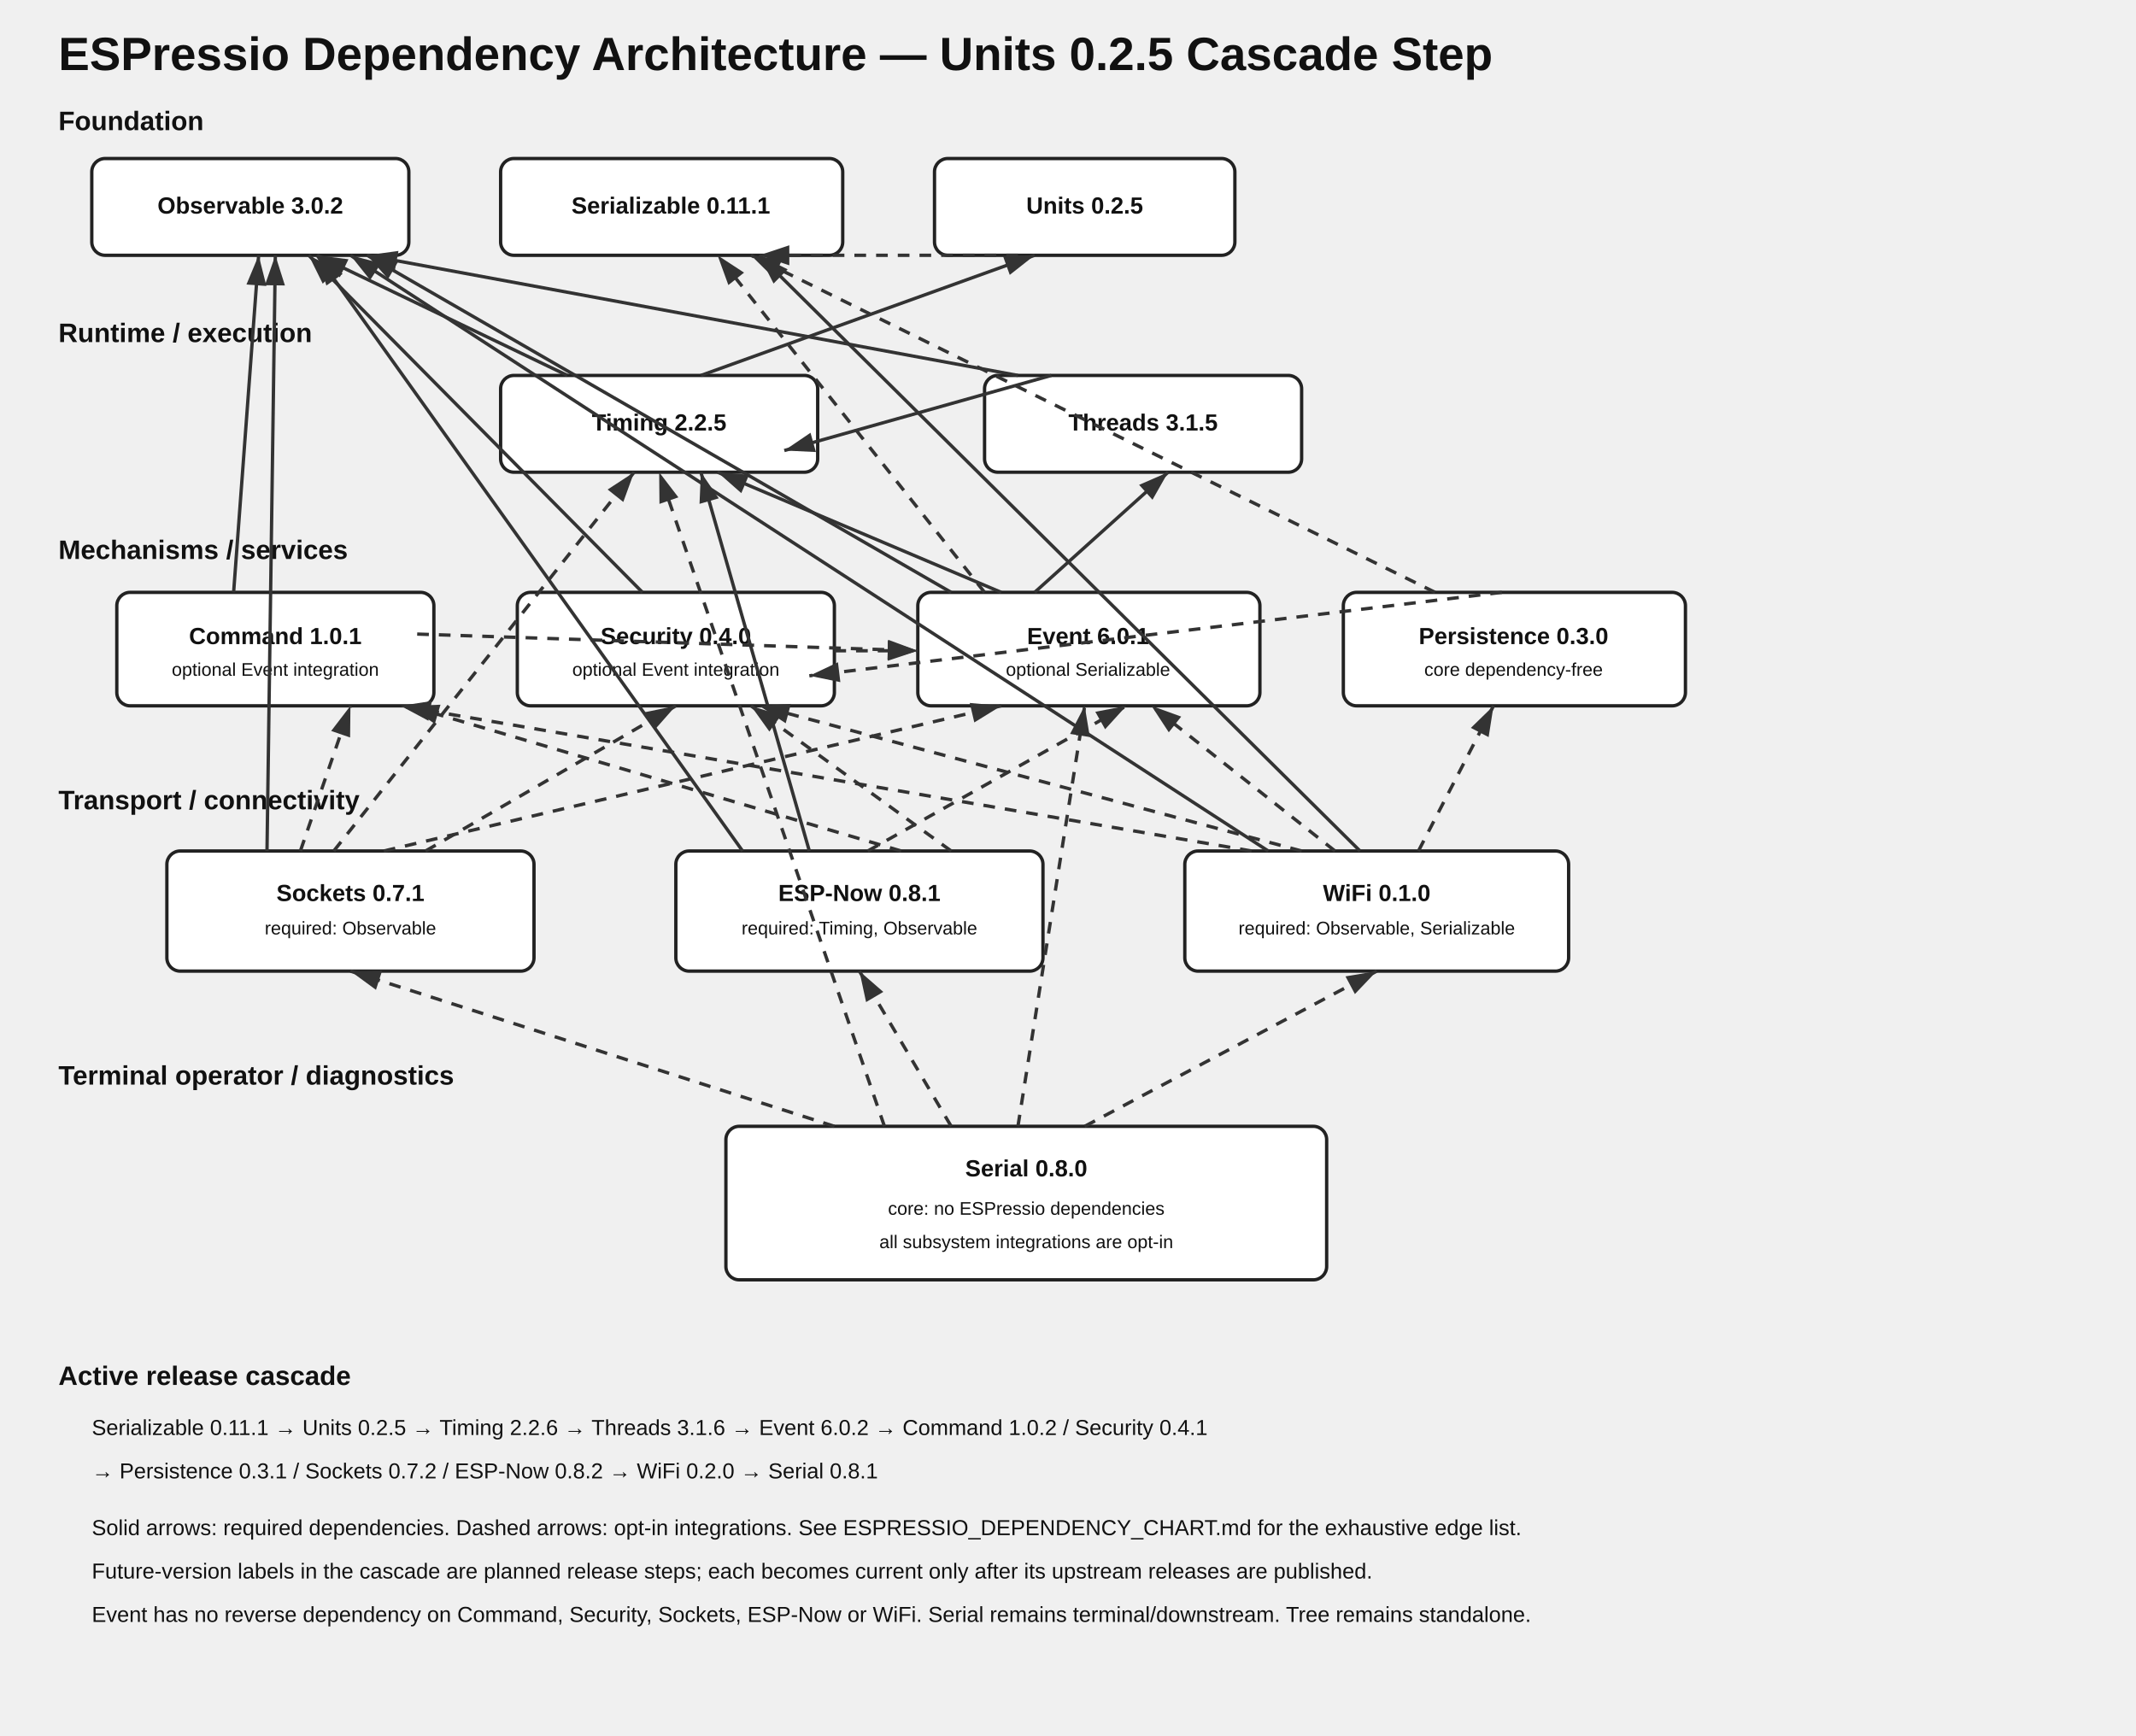
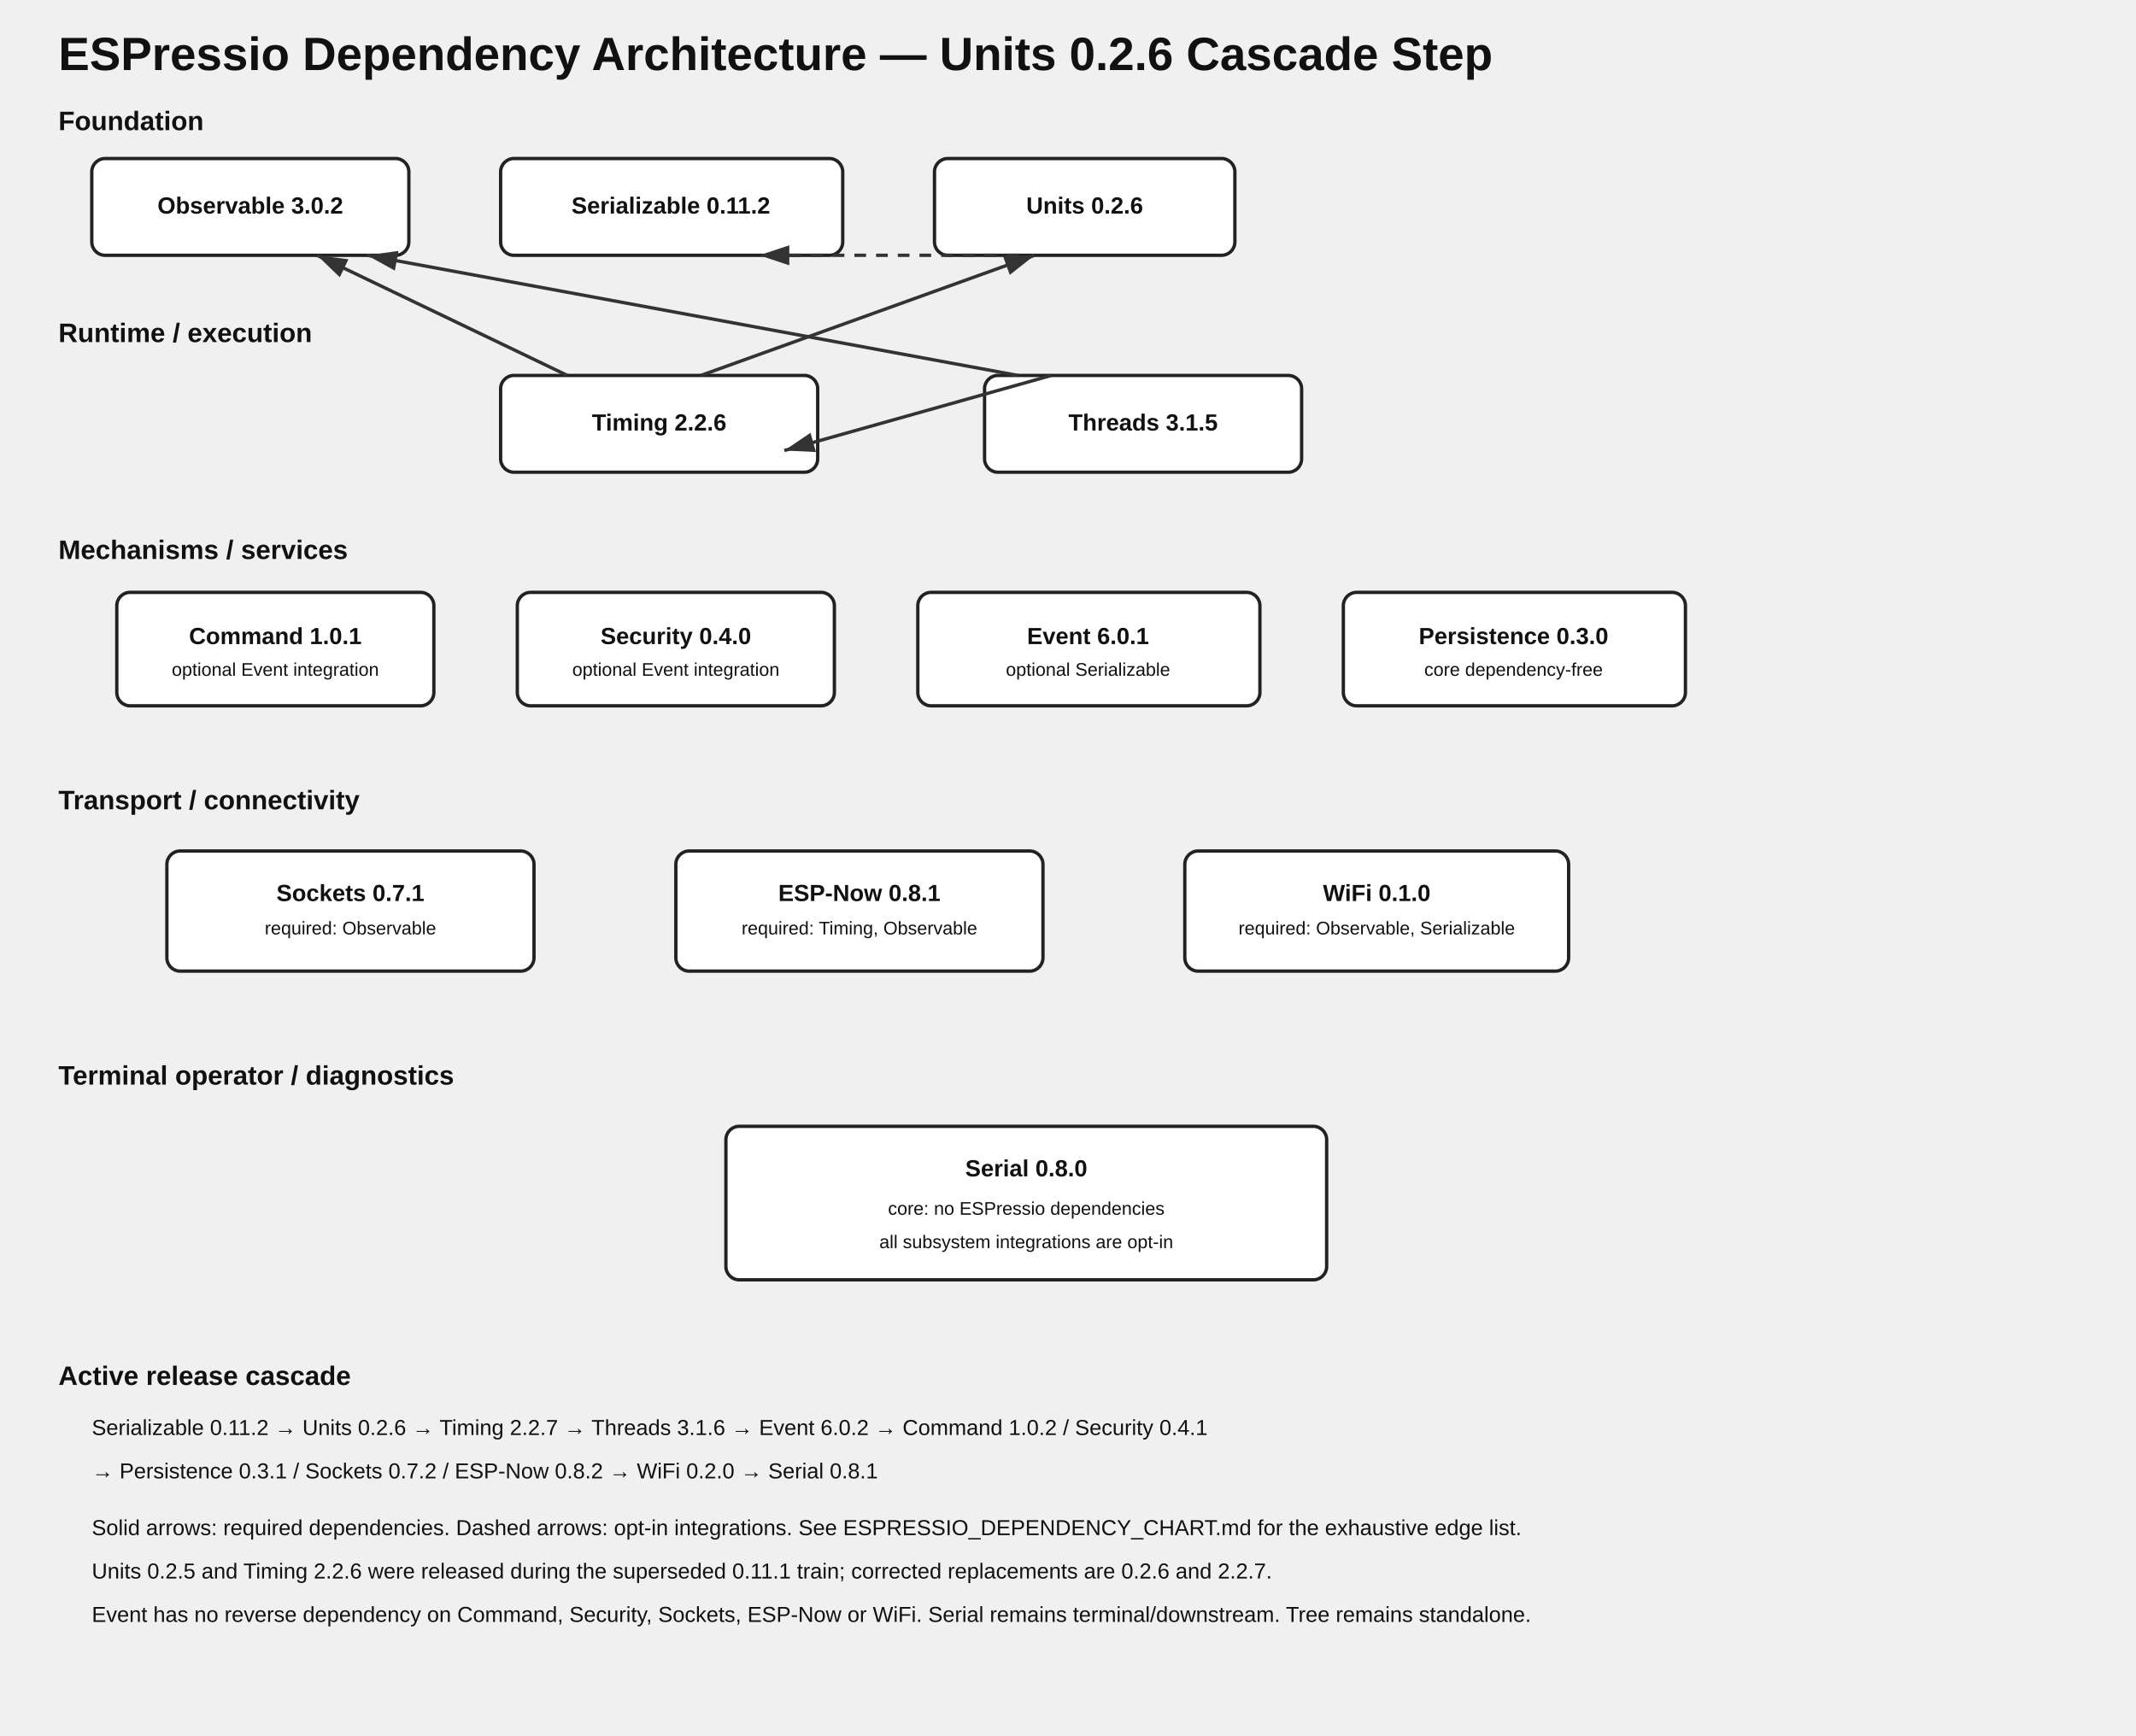
<svg xmlns="http://www.w3.org/2000/svg" width="1280" height="1040" viewBox="0 0 1280 1040">
  <style>
    text{font-family:Arial,sans-serif;fill:#111}.title{font-size:28px;font-weight:700}.section{font-size:16px;font-weight:700}.node{fill:#fff;stroke:#222;stroke-width:2}.label{font-size:14px;font-weight:600;text-anchor:middle}.small{font-size:11px;text-anchor:middle}.note{font-size:13px}.edge{stroke:#333;stroke-width:2;fill:none;marker-end:url(#arrow)}.optional{stroke-dasharray:7 6}
  </style>
  <defs>
    <marker id="arrow" markerWidth="10" markerHeight="10" refX="9" refY="3" orient="auto">
      <path d="M0,0 L0,6 L9,3 z" fill="#333" />
    </marker>
  </defs>
-   <text class="title" x="35" y="42">ESPressio Dependency Architecture — Units 0.2.5 Cascade Step</text>
+   <text class="title" x="35" y="42">ESPressio Dependency Architecture — Units 0.2.6 Cascade Step</text>
  <text class="section" x="35" y="78">Foundation</text>
  <rect class="node" x="55" y="95" width="190" height="58" rx="8" />
  <text class="label" x="150" y="128">Observable 3.0.2</text>
  <rect class="node" x="300" y="95" width="205" height="58" rx="8" />
-   <text class="label" x="402" y="128">Serializable 0.11.1</text>
+   <text class="label" x="402" y="128">Serializable 0.11.2</text>
  <rect class="node" x="560" y="95" width="180" height="58" rx="8" />
-   <text class="label" x="650" y="128">Units 0.2.5</text>
+   <text class="label" x="650" y="128">Units 0.2.6</text>
  <path class="edge optional" d="M610 153 L455 153" />
  <text class="section" x="35" y="205">Runtime / execution</text>
  <rect class="node" x="300" y="225" width="190" height="58" rx="8" />
-   <text class="label" x="395" y="258">Timing 2.2.5</text>
+   <text class="label" x="395" y="258">Timing 2.2.6</text>
  <rect class="node" x="590" y="225" width="190" height="58" rx="8" />
  <text class="label" x="685" y="258">Threads 3.1.5</text>
  <path class="edge" d="M420 225 L620 153" />
  <path class="edge" d="M340 225 L190 153" />
  <path class="edge" d="M630 225 L470 270" />
  <path class="edge" d="M610 225 L220 153" />
  <text class="section" x="35" y="335">Mechanisms / services</text>
  <rect class="node" x="70" y="355" width="190" height="68" rx="8" />
  <text class="label" x="165" y="386">Command 1.0.1</text>
  <text class="small" x="165" y="405">optional Event integration</text>
  <rect class="node" x="310" y="355" width="190" height="68" rx="8" />
  <text class="label" x="405" y="386">Security 0.4.0</text>
  <text class="small" x="405" y="405">optional Event integration</text>
  <rect class="node" x="550" y="355" width="205" height="68" rx="8" />
  <text class="label" x="652" y="386">Event 6.0.1</text>
  <text class="small" x="652" y="405">optional Serializable</text>
  <rect class="node" x="805" y="355" width="205" height="68" rx="8" />
  <text class="label" x="907" y="386">Persistence 0.3.0</text>
  <text class="small" x="907" y="405">core dependency-free</text>
-   <path class="edge" d="M140 355 L155 153" />
-   <path class="edge optional" d="M250 380 L550 390" />
-   <path class="edge" d="M385 355 L185 153" />
-   <path class="edge optional" d="M500 390 L550 390" />
-   <path class="edge" d="M620 355 L700 283" />
-   <path class="edge" d="M600 355 L430 283" />
-   <path class="edge" d="M570 355 L220 153" />
-   <path class="edge optional" d="M590 355 L430 153" />
-   <path class="edge optional" d="M860 355 L450 153" />
-   <path class="edge optional" d="M900 355 L485 405" />
  <text class="section" x="35" y="485">Transport / connectivity</text>
  <rect class="node" x="100" y="510" width="220" height="72" rx="8" />
  <text class="label" x="210" y="540">Sockets 0.7.1</text>
  <text class="small" x="210" y="560">required: Observable</text>
  <rect class="node" x="405" y="510" width="220" height="72" rx="8" />
  <text class="label" x="515" y="540">ESP-Now 0.8.1</text>
  <text class="small" x="515" y="560">required: Timing, Observable</text>
  <rect class="node" x="710" y="510" width="230" height="72" rx="8" />
  <text class="label" x="825" y="540">WiFi 0.1.0</text>
  <text class="small" x="825" y="560">required: Observable, Serializable</text>
-   <path class="edge" d="M160 510 L165 153" />
-   <path class="edge optional" d="M230 510 L600 423" />
-   <path class="edge optional" d="M180 510 L210 423" />
-   <path class="edge optional" d="M255 510 L405 423" />
-   <path class="edge optional" d="M200 510 L380 283" />
-   <path class="edge" d="M485 510 L420 283" />
-   <path class="edge" d="M445 510 L190 153" />
-   <path class="edge optional" d="M520 510 L675 423" />
-   <path class="edge optional" d="M540 510 L245 423" />
-   <path class="edge optional" d="M570 510 L450 423" />
-   <path class="edge" d="M760 510 L210 153" />
-   <path class="edge" d="M815 510 L455 153" />
-   <path class="edge optional" d="M850 510 L895 423" />
-   <path class="edge optional" d="M800 510 L690 423" />
-   <path class="edge optional" d="M750 510 L240 423" />
-   <path class="edge optional" d="M780 510 L455 423" />
  <text class="section" x="35" y="650">Terminal operator / diagnostics</text>
  <rect class="node" x="435" y="675" width="360" height="92" rx="8" />
  <text class="label" x="615" y="705">Serial 0.8.0</text>
  <text class="small" x="615" y="728">core: no ESPressio dependencies</text>
  <text class="small" x="615" y="748">all subsystem integrations are opt-in</text>
-   <path class="edge optional" d="M500 675 L210 582" />
-   <path class="edge optional" d="M570 675 L515 582" />
-   <path class="edge optional" d="M650 675 L825 582" />
-   <path class="edge optional" d="M610 675 L650 423" />
-   <path class="edge optional" d="M530 675 L395 283" />
  <text class="section" x="35" y="830">Active release cascade</text>
-   <text class="note" x="55" y="860">Serializable 0.11.1 → Units 0.2.5 → Timing 2.2.6 → Threads 3.1.6 → Event 6.0.2 → Command 1.0.2 / Security 0.4.1</text>
+   <text class="note" x="55" y="860">Serializable 0.11.2 → Units 0.2.6 → Timing 2.2.7 → Threads 3.1.6 → Event 6.0.2 → Command 1.0.2 / Security 0.4.1</text>
  <text class="note" x="55" y="886">→ Persistence 0.3.1 / Sockets 0.7.2 / ESP-Now 0.8.2 → WiFi 0.2.0 → Serial 0.8.1</text>
  <text class="note" x="55" y="920">Solid arrows: required dependencies. Dashed arrows: opt-in integrations. See ESPRESSIO_DEPENDENCY_CHART.md for the exhaustive edge list.</text>
-   <text class="note" x="55" y="946">Future-version labels in the cascade are planned release steps; each becomes current only after its upstream releases are published.</text>
+   <text class="note" x="55" y="946">Units 0.2.5 and Timing 2.2.6 were released during the superseded 0.11.1 train; corrected replacements are 0.2.6 and 2.2.7.</text>
  <text class="note" x="55" y="972">Event has no reverse dependency on Command, Security, Sockets, ESP-Now or WiFi. Serial remains terminal/downstream. Tree remains standalone.</text>
</svg>
